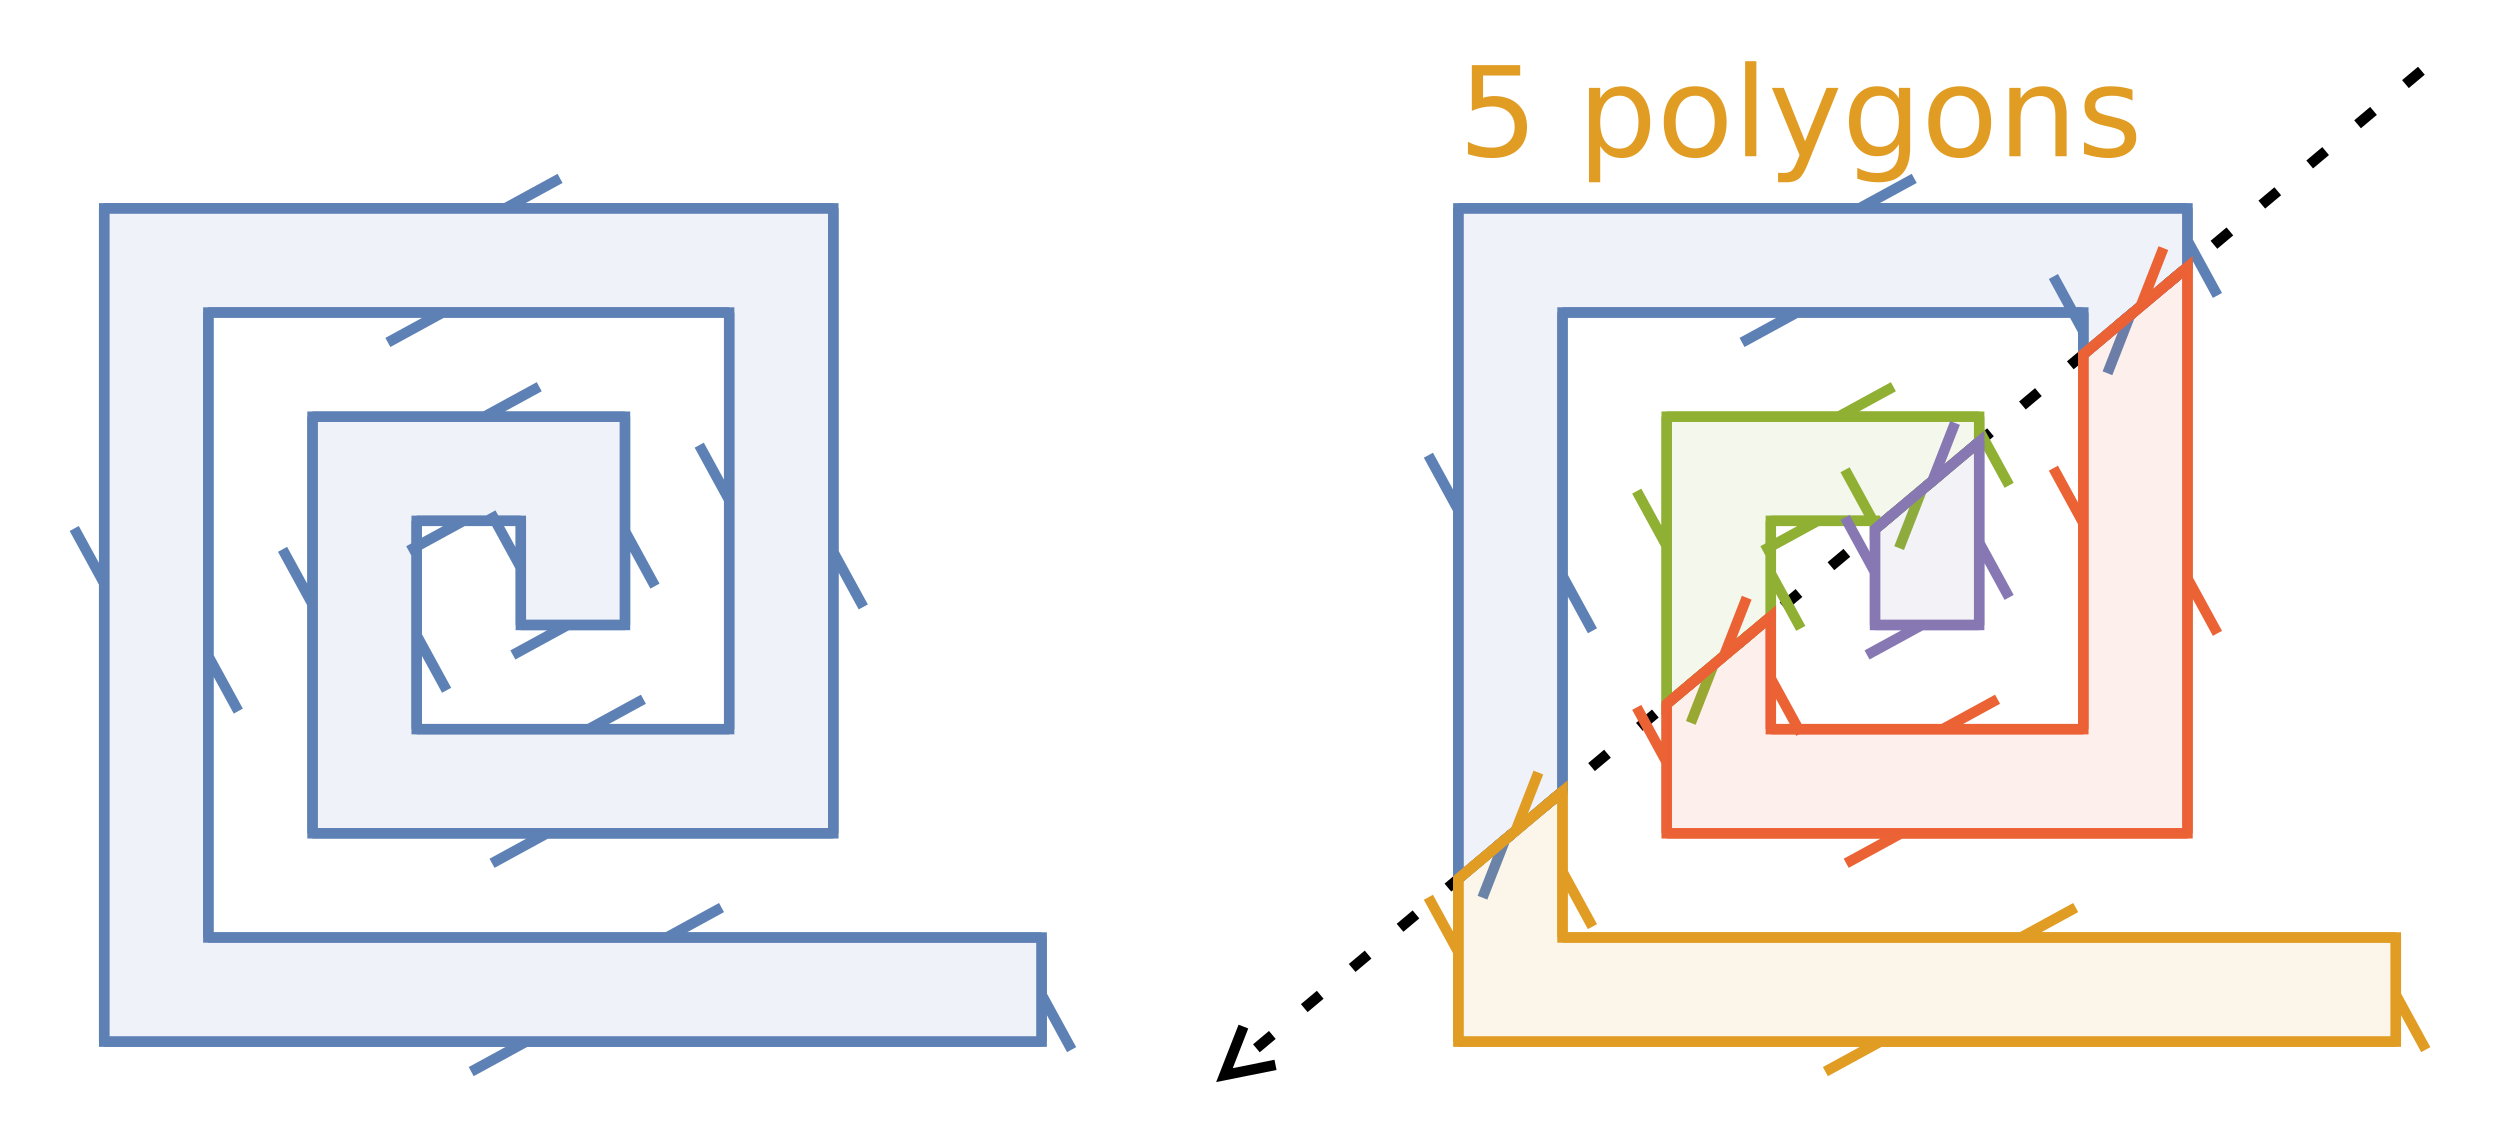
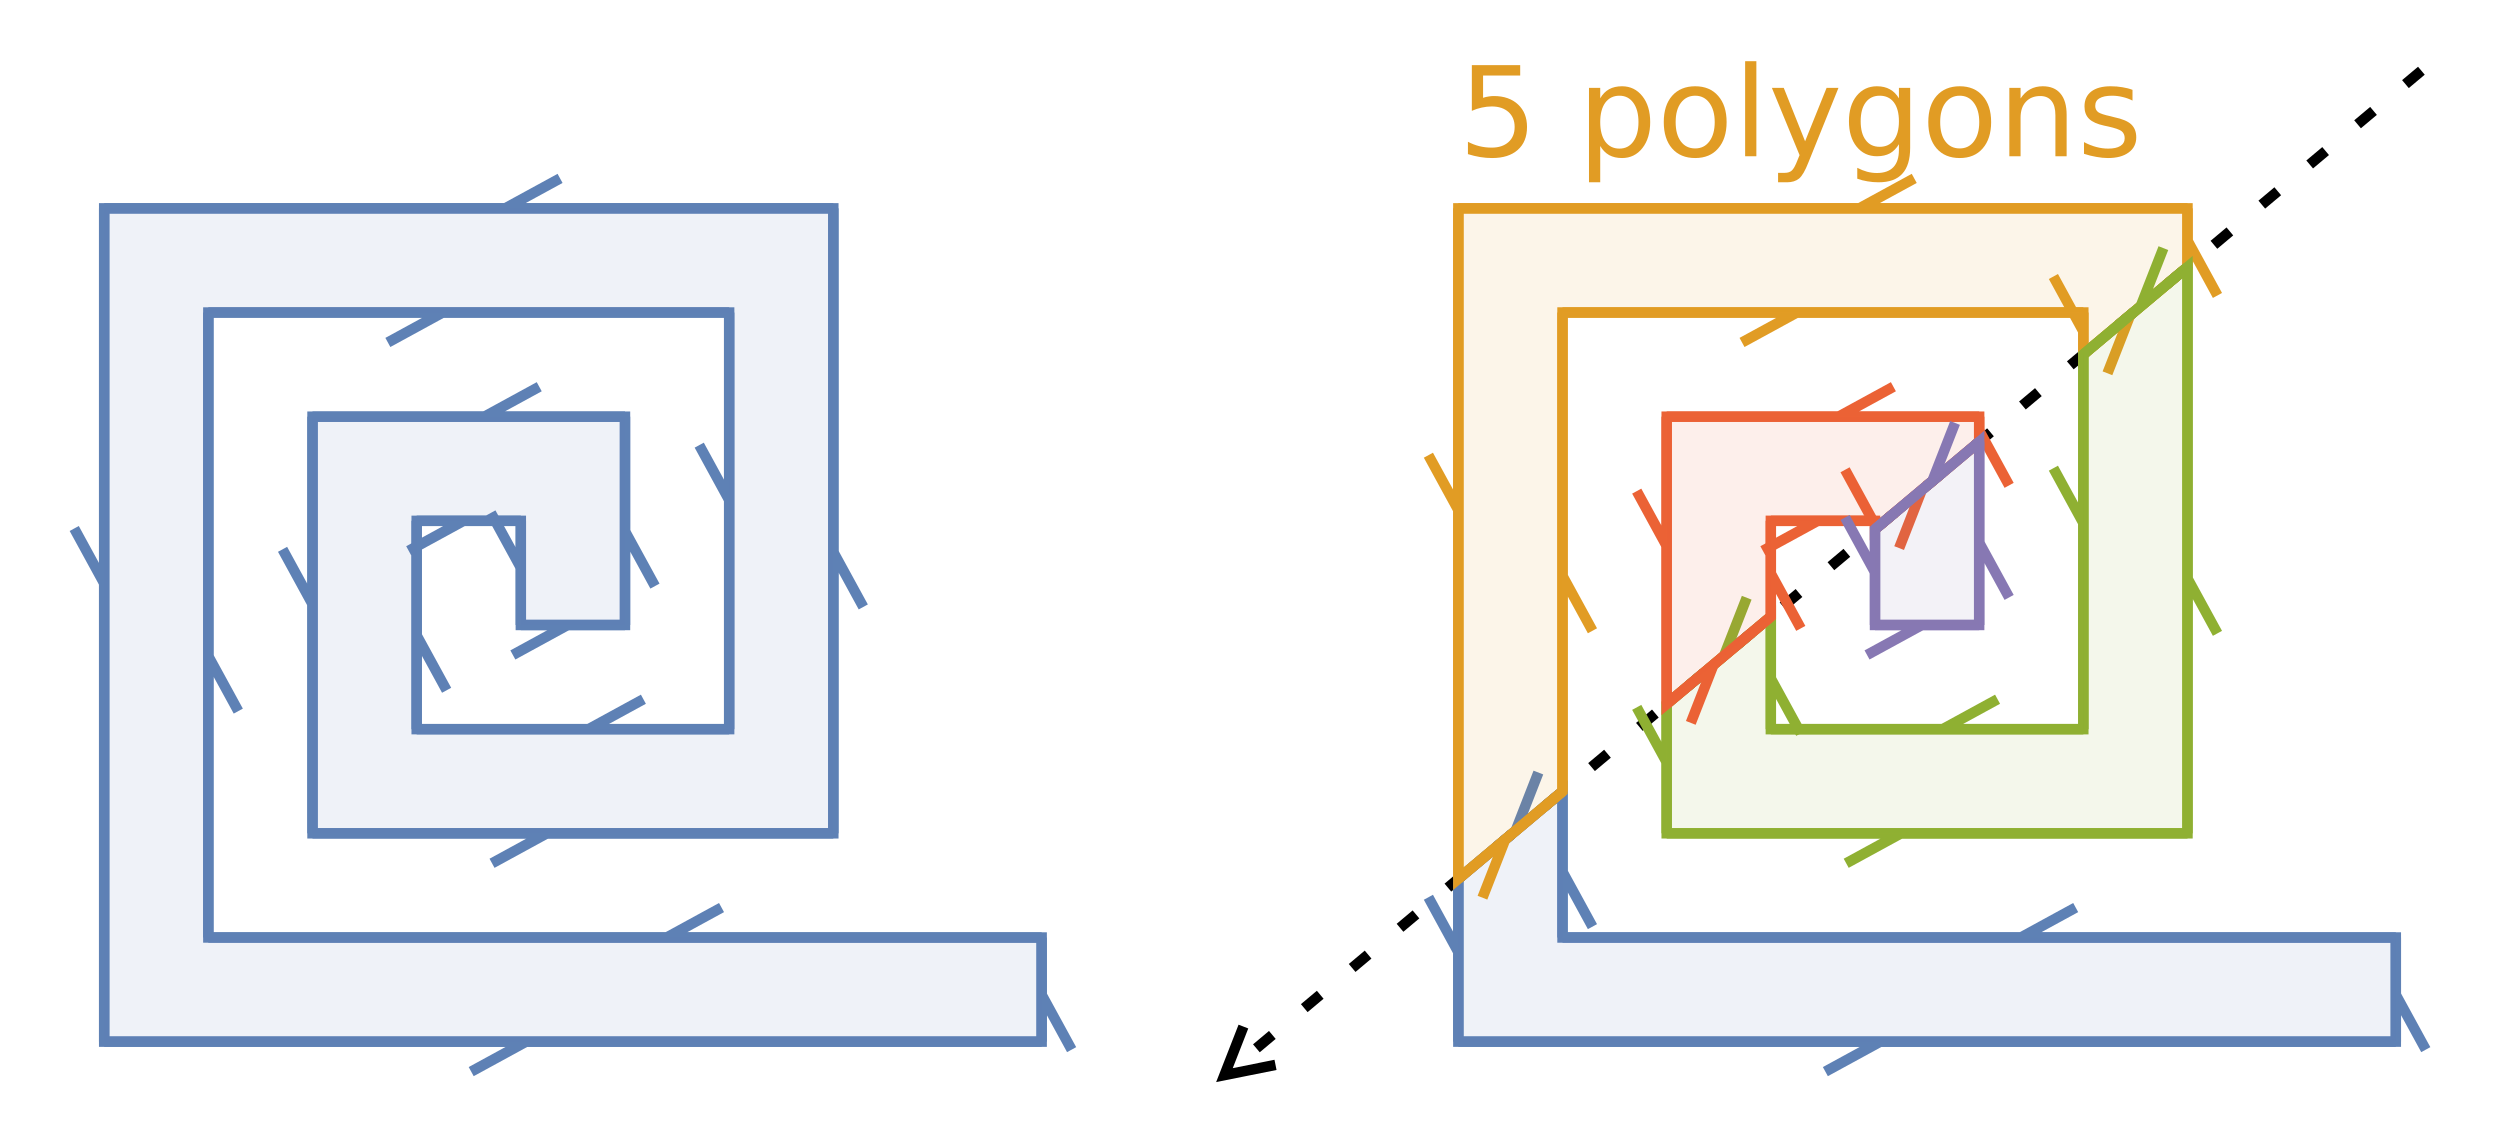
<svg xmlns="http://www.w3.org/2000/svg" xmlns:xlink="http://www.w3.org/1999/xlink" width="240pt" height="110pt" viewBox="0 0 240 110" version="1.1">
  <defs>
    <g>
      <symbol overflow="visible" id="glyph0-0">
        <path style="stroke:none;" d="M 0.594 2.125 L 0.594 -8.469 L 6.594 -8.469 L 6.594 2.125 Z M 1.266 1.453 L 5.938 1.453 L 5.938 -7.781 L 1.266 -7.781 Z M 1.266 1.453 " />
      </symbol>
      <symbol overflow="visible" id="glyph0-1">
        <path style="stroke:none;" d="M 1.297 -8.75 L 5.938 -8.75 L 5.938 -7.75 L 2.375 -7.75 L 2.375 -5.609 C 2.551 -5.672 2.723 -5.711 2.891 -5.734 C 3.066 -5.766 3.238 -5.781 3.406 -5.781 C 4.383 -5.781 5.16 -5.508 5.734 -4.969 C 6.305 -4.438 6.594 -3.719 6.594 -2.812 C 6.594 -1.863 6.297 -1.129 5.703 -0.609 C 5.117 -0.086 4.297 0.172 3.234 0.172 C 2.859 0.172 2.477 0.141 2.094 0.078 C 1.719 0.016 1.328 -0.078 0.922 -0.203 L 0.922 -1.391 C 1.273 -1.203 1.641 -1.062 2.016 -0.969 C 2.391 -0.875 2.785 -0.828 3.203 -0.828 C 3.879 -0.828 4.414 -1.004 4.812 -1.359 C 5.207 -1.711 5.406 -2.195 5.406 -2.812 C 5.406 -3.414 5.207 -3.895 4.812 -4.25 C 4.414 -4.602 3.879 -4.781 3.203 -4.781 C 2.891 -4.781 2.57 -4.742 2.25 -4.672 C 1.938 -4.609 1.617 -4.504 1.297 -4.359 Z M 1.297 -8.75 " />
      </symbol>
      <symbol overflow="visible" id="glyph0-2">
        <path style="stroke:none;" d="" />
      </symbol>
      <symbol overflow="visible" id="glyph0-3">
        <path style="stroke:none;" d="M 2.172 -0.984 L 2.172 2.5 L 1.094 2.5 L 1.094 -6.562 L 2.172 -6.562 L 2.172 -5.562 C 2.398 -5.957 2.688 -6.25 3.031 -6.438 C 3.375 -6.625 3.785 -6.719 4.266 -6.719 C 5.066 -6.719 5.719 -6.398 6.219 -5.766 C 6.719 -5.141 6.969 -4.312 6.969 -3.281 C 6.969 -2.25 6.719 -1.414 6.219 -0.781 C 5.719 -0.145 5.066 0.172 4.266 0.172 C 3.785 0.172 3.375 0.078 3.031 -0.109 C 2.688 -0.305 2.398 -0.598 2.172 -0.984 Z M 5.844 -3.281 C 5.844 -4.07 5.676 -4.691 5.344 -5.141 C 5.02 -5.586 4.578 -5.812 4.016 -5.812 C 3.441 -5.812 2.988 -5.586 2.656 -5.141 C 2.332 -4.691 2.172 -4.07 2.172 -3.281 C 2.172 -2.488 2.332 -1.863 2.656 -1.406 C 2.988 -0.957 3.441 -0.734 4.016 -0.734 C 4.578 -0.734 5.02 -0.957 5.344 -1.406 C 5.676 -1.863 5.844 -2.488 5.844 -3.281 Z M 5.844 -3.281 " />
      </symbol>
      <symbol overflow="visible" id="glyph0-4">
        <path style="stroke:none;" d="M 3.672 -5.812 C 3.098 -5.812 2.641 -5.582 2.297 -5.125 C 1.961 -4.676 1.797 -4.062 1.797 -3.281 C 1.797 -2.488 1.961 -1.867 2.297 -1.422 C 2.629 -0.973 3.086 -0.75 3.672 -0.75 C 4.242 -0.75 4.695 -0.973 5.031 -1.422 C 5.375 -1.879 5.547 -2.5 5.547 -3.281 C 5.547 -4.051 5.375 -4.664 5.031 -5.125 C 4.695 -5.582 4.242 -5.812 3.672 -5.812 Z M 3.672 -6.719 C 4.609 -6.719 5.344 -6.41 5.875 -5.797 C 6.414 -5.191 6.688 -4.352 6.688 -3.281 C 6.688 -2.207 6.414 -1.363 5.875 -0.75 C 5.344 -0.133 4.609 0.172 3.672 0.172 C 2.734 0.172 1.992 -0.133 1.453 -0.75 C 0.922 -1.363 0.656 -2.207 0.656 -3.281 C 0.656 -4.352 0.922 -5.191 1.453 -5.797 C 1.992 -6.41 2.734 -6.719 3.672 -6.719 Z M 3.672 -6.719 " />
      </symbol>
      <symbol overflow="visible" id="glyph0-5">
        <path style="stroke:none;" d="M 1.125 -9.125 L 2.203 -9.125 L 2.203 0 L 1.125 0 Z M 1.125 -9.125 " />
      </symbol>
      <symbol overflow="visible" id="glyph0-6">
        <path style="stroke:none;" d="M 3.859 0.609 C 3.555 1.391 3.258 1.898 2.969 2.141 C 2.676 2.379 2.289 2.5 1.812 2.5 L 0.953 2.5 L 0.953 1.594 L 1.578 1.594 C 1.879 1.594 2.109 1.52 2.266 1.375 C 2.43 1.238 2.613 0.91 2.812 0.391 L 3.016 -0.109 L 0.359 -6.562 L 1.5 -6.562 L 3.547 -1.438 L 5.609 -6.562 L 6.75 -6.562 Z M 3.859 0.609 " />
      </symbol>
      <symbol overflow="visible" id="glyph0-7">
        <path style="stroke:none;" d="M 5.453 -3.359 C 5.453 -4.141 5.289 -4.742 4.969 -5.172 C 4.645 -5.598 4.191 -5.812 3.609 -5.812 C 3.035 -5.812 2.586 -5.598 2.266 -5.172 C 1.941 -4.742 1.781 -4.141 1.781 -3.359 C 1.781 -2.578 1.941 -1.973 2.266 -1.547 C 2.586 -1.117 3.035 -0.906 3.609 -0.906 C 4.191 -0.906 4.645 -1.117 4.969 -1.547 C 5.289 -1.973 5.453 -2.578 5.453 -3.359 Z M 6.531 -0.812 C 6.531 0.301 6.281 1.129 5.781 1.672 C 5.289 2.223 4.531 2.5 3.5 2.5 C 3.125 2.5 2.766 2.469 2.422 2.406 C 2.086 2.352 1.766 2.27 1.453 2.156 L 1.453 1.109 C 1.766 1.273 2.078 1.398 2.391 1.484 C 2.703 1.566 3.016 1.609 3.328 1.609 C 4.035 1.609 4.566 1.422 4.922 1.047 C 5.273 0.68 5.453 0.125 5.453 -0.625 L 5.453 -1.156 C 5.223 -0.77 4.938 -0.477 4.594 -0.281 C 4.25 -0.094 3.832 0 3.344 0 C 2.539 0 1.891 -0.305 1.391 -0.922 C 0.898 -1.535 0.656 -2.348 0.656 -3.359 C 0.656 -4.367 0.898 -5.18 1.391 -5.797 C 1.891 -6.41 2.539 -6.719 3.344 -6.719 C 3.832 -6.719 4.25 -6.617 4.594 -6.422 C 4.938 -6.234 5.223 -5.945 5.453 -5.562 L 5.453 -6.562 L 6.531 -6.562 Z M 6.531 -0.812 " />
      </symbol>
      <symbol overflow="visible" id="glyph0-8">
        <path style="stroke:none;" d="M 6.594 -3.969 L 6.594 0 L 5.516 0 L 5.516 -3.922 C 5.516 -4.547 5.391 -5.008 5.141 -5.312 C 4.898 -5.625 4.539 -5.781 4.062 -5.781 C 3.477 -5.781 3.016 -5.594 2.672 -5.219 C 2.336 -4.852 2.172 -4.348 2.172 -3.703 L 2.172 0 L 1.094 0 L 1.094 -6.562 L 2.172 -6.562 L 2.172 -5.547 C 2.43 -5.941 2.734 -6.234 3.078 -6.422 C 3.43 -6.617 3.836 -6.719 4.297 -6.719 C 5.047 -6.719 5.613 -6.484 6 -6.016 C 6.395 -5.555 6.594 -4.875 6.594 -3.969 Z M 6.594 -3.969 " />
      </symbol>
      <symbol overflow="visible" id="glyph0-9">
        <path style="stroke:none;" d="M 5.312 -6.375 L 5.312 -5.344 C 5.008 -5.5 4.691 -5.613 4.359 -5.688 C 4.035 -5.77 3.695 -5.812 3.344 -5.812 C 2.812 -5.812 2.41 -5.727 2.141 -5.562 C 1.867 -5.406 1.734 -5.16 1.734 -4.828 C 1.734 -4.578 1.828 -4.379 2.016 -4.234 C 2.211 -4.098 2.602 -3.969 3.188 -3.844 L 3.547 -3.75 C 4.316 -3.594 4.863 -3.363 5.188 -3.062 C 5.508 -2.758 5.672 -2.344 5.672 -1.812 C 5.672 -1.195 5.426 -0.711 4.938 -0.359 C 4.457 -0.004 3.797 0.172 2.953 0.172 C 2.598 0.172 2.227 0.133 1.844 0.062 C 1.469 0 1.07 -0.098 0.656 -0.234 L 0.656 -1.359 C 1.051 -1.148 1.441 -0.992 1.828 -0.891 C 2.211 -0.785 2.598 -0.734 2.984 -0.734 C 3.484 -0.734 3.867 -0.816 4.141 -0.984 C 4.422 -1.16 4.562 -1.41 4.562 -1.734 C 4.562 -2.023 4.461 -2.25 4.266 -2.406 C 4.066 -2.562 3.633 -2.711 2.969 -2.859 L 2.594 -2.938 C 1.926 -3.082 1.441 -3.301 1.141 -3.594 C 0.848 -3.883 0.703 -4.281 0.703 -4.781 C 0.703 -5.406 0.922 -5.883 1.359 -6.219 C 1.797 -6.551 2.414 -6.719 3.219 -6.719 C 3.613 -6.719 3.988 -6.688 4.344 -6.625 C 4.695 -6.57 5.02 -6.488 5.312 -6.375 Z M 5.312 -6.375 " />
      </symbol>
    </g>
    <clipPath id="clip1">
      <rect width="240" height="110" />
    </clipPath>
    <g id="surface_0" clip-path="url(#clip1)">
      <path style="fill:none;stroke-width:1;stroke-linecap:butt;stroke-linejoin:miter;stroke:rgb(36.842%,50.678%,70.98%);stroke-opacity:1;stroke-miterlimit:10;" d="M 50 60 L 60 60 M 49.234 62.875 L 54.5 60 " />
      <path style="fill:none;stroke-width:1;stroke-linecap:butt;stroke-linejoin:miter;stroke:rgb(36.842%,50.678%,70.98%);stroke-opacity:1;stroke-miterlimit:10;" d="M 60 60 L 60 40 M 62.875 56.266 L 60 51 " />
      <path style="fill:none;stroke-width:1;stroke-linecap:butt;stroke-linejoin:miter;stroke:rgb(36.842%,50.678%,70.98%);stroke-opacity:1;stroke-miterlimit:10;" d="M 60 40 L 30 40 M 51.766 37.125 L 46.5 40 " />
      <path style="fill:none;stroke-width:1;stroke-linecap:butt;stroke-linejoin:miter;stroke:rgb(36.842%,50.678%,70.98%);stroke-opacity:1;stroke-miterlimit:10;" d="M 30 40 L 30 80 M 27.125 52.734 L 30 58 " />
      <path style="fill:none;stroke-width:1;stroke-linecap:butt;stroke-linejoin:miter;stroke:rgb(36.842%,50.678%,70.98%);stroke-opacity:1;stroke-miterlimit:10;" d="M 30 80 L 80 80 M 47.234 82.875 L 52.5 80 " />
      <path style="fill:none;stroke-width:1;stroke-linecap:butt;stroke-linejoin:miter;stroke:rgb(36.842%,50.678%,70.98%);stroke-opacity:1;stroke-miterlimit:10;" d="M 80 80 L 80 20 M 82.875 58.266 L 80 53 " />
      <path style="fill:none;stroke-width:1;stroke-linecap:butt;stroke-linejoin:miter;stroke:rgb(36.842%,50.678%,70.98%);stroke-opacity:1;stroke-miterlimit:10;" d="M 80 20 L 10 20 M 53.766 17.125 L 48.5 20 " />
      <path style="fill:none;stroke-width:1;stroke-linecap:butt;stroke-linejoin:miter;stroke:rgb(36.842%,50.678%,70.98%);stroke-opacity:1;stroke-miterlimit:10;" d="M 10 20 L 10 100 M 7.125 50.734 L 10 56 " />
      <path style="fill:none;stroke-width:1;stroke-linecap:butt;stroke-linejoin:miter;stroke:rgb(36.842%,50.678%,70.98%);stroke-opacity:1;stroke-miterlimit:10;" d="M 10 100 L 100 100 M 45.234 102.875 L 50.5 100 " />
      <path style="fill:none;stroke-width:1;stroke-linecap:butt;stroke-linejoin:miter;stroke:rgb(36.842%,50.678%,70.98%);stroke-opacity:1;stroke-miterlimit:10;" d="M 100 100 L 100 90 M 102.875 100.766 L 100 95.5 " />
      <path style="fill:none;stroke-width:1;stroke-linecap:butt;stroke-linejoin:miter;stroke:rgb(36.842%,50.678%,70.98%);stroke-opacity:1;stroke-miterlimit:10;" d="M 100 90 L 20 90 M 69.266 87.125 L 64 90 " />
      <path style="fill:none;stroke-width:1;stroke-linecap:butt;stroke-linejoin:miter;stroke:rgb(36.842%,50.678%,70.98%);stroke-opacity:1;stroke-miterlimit:10;" d="M 20 90 L 20 30 M 22.875 68.266 L 20 63 " />
      <path style="fill:none;stroke-width:1;stroke-linecap:butt;stroke-linejoin:miter;stroke:rgb(36.842%,50.678%,70.98%);stroke-opacity:1;stroke-miterlimit:10;" d="M 20 30 L 70 30 M 37.234 32.875 L 42.5 30 " />
      <path style="fill:none;stroke-width:1;stroke-linecap:butt;stroke-linejoin:miter;stroke:rgb(36.842%,50.678%,70.98%);stroke-opacity:1;stroke-miterlimit:10;" d="M 70 30 L 70 70 M 67.125 42.734 L 70 48 " />
      <path style="fill:none;stroke-width:1;stroke-linecap:butt;stroke-linejoin:miter;stroke:rgb(36.842%,50.678%,70.98%);stroke-opacity:1;stroke-miterlimit:10;" d="M 70 70 L 40 70 M 61.766 67.125 L 56.5 70 " />
      <path style="fill:none;stroke-width:1;stroke-linecap:butt;stroke-linejoin:miter;stroke:rgb(36.842%,50.678%,70.98%);stroke-opacity:1;stroke-miterlimit:10;" d="M 40 70 L 40 50 M 42.875 66.266 L 40 61 " />
      <path style="fill:none;stroke-width:1;stroke-linecap:butt;stroke-linejoin:miter;stroke:rgb(36.842%,50.678%,70.98%);stroke-opacity:1;stroke-miterlimit:10;" d="M 40 50 L 50 50 M 39.234 52.875 L 44.5 50 " />
      <path style="fill:none;stroke-width:1;stroke-linecap:butt;stroke-linejoin:miter;stroke:rgb(36.842%,50.678%,70.98%);stroke-opacity:1;stroke-miterlimit:10;" d="M 50 50 L 50 60 M 47.125 49.234 L 50 54.5 " />
      <path style="fill:none;stroke-width:1;stroke-linecap:butt;stroke-linejoin:miter;stroke:rgb(36.842%,50.678%,70.98%);stroke-opacity:1;stroke-miterlimit:10;" d="M 50 60 L 60 60 L 60 40 L 30 40 L 30 80 L 80 80 L 80 20 L 10 20 L 10 100 L 100 100 L 100 90 L 20 90 L 20 30 L 70 30 L 70 70 L 40 70 L 40 50 L 50 50 Z M 50 60 " />
      <path style=" stroke:none;fill-rule:nonzero;fill:rgb(36.842%,50.678%,70.98%);fill-opacity:0.1;" d="M 50 60 L 60 60 L 60 40 L 30 40 L 30 80 L 80 80 L 80 20 L 10 20 L 10 100 L 100 100 L 100 90 L 20 90 L 20 30 L 70 30 L 70 70 L 40 70 L 40 50 L 50 50 Z M 50 60 " />
    </g>
    <clipPath id="clip2">
      <rect width="240" height="110" />
    </clipPath>
    <g id="surface_1" clip-path="url(#clip2)">
-       <path style="fill:none;stroke-width:1;stroke-linecap:butt;stroke-linejoin:miter;stroke:rgb(36.842%,50.678%,70.98%);stroke-opacity:1;stroke-miterlimit:10;" d="M 140 84.367 L 150 75.977 M 142.316 86.18 L 144.5 80.594 " />
-       <path style="fill:none;stroke-width:1;stroke-linecap:butt;stroke-linejoin:miter;stroke:rgb(36.842%,50.678%,70.98%);stroke-opacity:1;stroke-miterlimit:10;" d="M 150 75.977 L 150 30 M 152.875 60.555 L 150 55.289 " />
-       <path style="fill:none;stroke-width:1;stroke-linecap:butt;stroke-linejoin:miter;stroke:rgb(36.842%,50.678%,70.98%);stroke-opacity:1;stroke-miterlimit:10;" d="M 150 30 L 200 30 M 167.234 32.875 L 172.5 30 " />
-       <path style="fill:none;stroke-width:1;stroke-linecap:butt;stroke-linejoin:miter;stroke:rgb(36.842%,50.678%,70.98%);stroke-opacity:1;stroke-miterlimit:10;" d="M 200 30 L 200 34.023 M 197.125 26.543 L 200 31.809 " />
-       <path style="fill:none;stroke-width:1;stroke-linecap:butt;stroke-linejoin:miter;stroke:rgb(36.842%,50.678%,70.98%);stroke-opacity:1;stroke-miterlimit:10;" d="M 200 34.023 L 210 25.633 M 202.316 35.836 L 204.5 30.246 " />
-       <path style="fill:none;stroke-width:1;stroke-linecap:butt;stroke-linejoin:miter;stroke:rgb(36.842%,50.678%,70.98%);stroke-opacity:1;stroke-miterlimit:10;" d="M 210 25.633 L 210 20 M 212.875 28.363 L 210 23.098 " />
-       <path style="fill:none;stroke-width:1;stroke-linecap:butt;stroke-linejoin:miter;stroke:rgb(36.842%,50.678%,70.98%);stroke-opacity:1;stroke-miterlimit:10;" d="M 210 20 L 140 20 M 183.766 17.125 L 178.5 20 " />
-       <path style="fill:none;stroke-width:1;stroke-linecap:butt;stroke-linejoin:miter;stroke:rgb(36.842%,50.678%,70.98%);stroke-opacity:1;stroke-miterlimit:10;" d="M 140 20 L 140 84.367 M 137.125 43.699 L 140 48.965 " />
-       <path style="fill:none;stroke-width:1;stroke-linecap:butt;stroke-linejoin:miter;stroke:rgb(36.842%,50.678%,70.98%);stroke-opacity:1;stroke-miterlimit:10;" d="M 140 84.367 L 150 75.977 L 150 30 L 200 30 L 200 34.023 L 210 25.633 L 210 20 L 140 20 Z M 140 84.367 " />
-       <path style=" stroke:none;fill-rule:nonzero;fill:rgb(36.842%,50.678%,70.98%);fill-opacity:0.1;" d="M 140 84.367 L 150 75.977 L 150 30 L 200 30 L 200 34.023 L 210 25.633 L 210 20 L 140 20 Z M 140 84.367 " />
+       <path style="fill:none;stroke-width:1;stroke-linecap:butt;stroke-linejoin:miter;stroke:rgb(36.842%,50.678%,70.98%);stroke-opacity:1;stroke-miterlimit:10;" d="M 140 84.367 L 140 100 M 137.125 86.137 L 140 91.402 " />
+       <path style="fill:none;stroke-width:1;stroke-linecap:butt;stroke-linejoin:miter;stroke:rgb(36.842%,50.678%,70.98%);stroke-opacity:1;stroke-miterlimit:10;" d="M 140 100 L 230 100 M 175.234 102.875 L 180.5 100 " />
+       <path style="fill:none;stroke-width:1;stroke-linecap:butt;stroke-linejoin:miter;stroke:rgb(36.842%,50.678%,70.98%);stroke-opacity:1;stroke-miterlimit:10;" d="M 230 100 L 230 90 M 232.875 100.766 L 230 95.5 " />
+       <path style="fill:none;stroke-width:1;stroke-linecap:butt;stroke-linejoin:miter;stroke:rgb(36.842%,50.678%,70.98%);stroke-opacity:1;stroke-miterlimit:10;" d="M 230 90 L 150 90 M 199.266 87.125 L 194 90 " />
+       <path style="fill:none;stroke-width:1;stroke-linecap:butt;stroke-linejoin:miter;stroke:rgb(36.842%,50.678%,70.98%);stroke-opacity:1;stroke-miterlimit:10;" d="M 150 90 L 150 75.977 M 152.875 88.957 L 150 83.691 " />
+       <path style="fill:none;stroke-width:1;stroke-linecap:butt;stroke-linejoin:miter;stroke:rgb(36.842%,50.678%,70.98%);stroke-opacity:1;stroke-miterlimit:10;" d="M 150 75.977 L 140 84.367 M 147.684 74.164 L 145.5 79.754 " />
+       <path style="fill:none;stroke-width:1;stroke-linecap:butt;stroke-linejoin:miter;stroke:rgb(36.842%,50.678%,70.98%);stroke-opacity:1;stroke-miterlimit:10;" d="M 140 84.367 L 140 100 L 230 100 L 230 90 L 150 90 L 150 75.977 Z M 140 84.367 " />
+       <path style=" stroke:none;fill-rule:nonzero;fill:rgb(36.842%,50.678%,70.98%);fill-opacity:0.1;" d="M 140 84.367 L 140 100 L 230 100 L 230 90 L 150 90 L 150 75.977 Z M 140 84.367 " />
    </g>
    <clipPath id="clip3">
      <rect width="240" height="110" />
    </clipPath>
    <g id="surface_2" clip-path="url(#clip3)">
-       <path style="fill:none;stroke-width:1;stroke-linecap:butt;stroke-linejoin:miter;stroke:rgb(88.072%,61.104%,14.205%);stroke-opacity:1;stroke-miterlimit:10;" d="M 140 84.367 L 140 100 M 137.125 86.137 L 140 91.402 " />
-       <path style="fill:none;stroke-width:1;stroke-linecap:butt;stroke-linejoin:miter;stroke:rgb(88.072%,61.104%,14.205%);stroke-opacity:1;stroke-miterlimit:10;" d="M 140 100 L 230 100 M 175.234 102.875 L 180.5 100 " />
-       <path style="fill:none;stroke-width:1;stroke-linecap:butt;stroke-linejoin:miter;stroke:rgb(88.072%,61.104%,14.205%);stroke-opacity:1;stroke-miterlimit:10;" d="M 230 100 L 230 90 M 232.875 100.766 L 230 95.5 " />
-       <path style="fill:none;stroke-width:1;stroke-linecap:butt;stroke-linejoin:miter;stroke:rgb(88.072%,61.104%,14.205%);stroke-opacity:1;stroke-miterlimit:10;" d="M 230 90 L 150 90 M 199.266 87.125 L 194 90 " />
-       <path style="fill:none;stroke-width:1;stroke-linecap:butt;stroke-linejoin:miter;stroke:rgb(88.072%,61.104%,14.205%);stroke-opacity:1;stroke-miterlimit:10;" d="M 150 90 L 150 75.977 M 152.875 88.957 L 150 83.691 " />
-       <path style="fill:none;stroke-width:1;stroke-linecap:butt;stroke-linejoin:miter;stroke:rgb(88.072%,61.104%,14.205%);stroke-opacity:1;stroke-miterlimit:10;" d="M 150 75.977 L 140 84.367 M 147.684 74.164 L 145.5 79.754 " />
-       <path style="fill:none;stroke-width:1;stroke-linecap:butt;stroke-linejoin:miter;stroke:rgb(88.072%,61.104%,14.205%);stroke-opacity:1;stroke-miterlimit:10;" d="M 140 84.367 L 140 100 L 230 100 L 230 90 L 150 90 L 150 75.977 Z M 140 84.367 " />
-       <path style=" stroke:none;fill-rule:nonzero;fill:rgb(88.072%,61.104%,14.205%);fill-opacity:0.1;" d="M 140 84.367 L 140 100 L 230 100 L 230 90 L 150 90 L 150 75.977 Z M 140 84.367 " />
+       <path style="fill:none;stroke-width:1;stroke-linecap:butt;stroke-linejoin:miter;stroke:rgb(88.072%,61.104%,14.205%);stroke-opacity:1;stroke-miterlimit:10;" d="M 140 84.367 L 150 75.977 M 142.316 86.18 L 144.5 80.594 " />
+       <path style="fill:none;stroke-width:1;stroke-linecap:butt;stroke-linejoin:miter;stroke:rgb(88.072%,61.104%,14.205%);stroke-opacity:1;stroke-miterlimit:10;" d="M 150 75.977 L 150 30 M 152.875 60.555 L 150 55.289 " />
+       <path style="fill:none;stroke-width:1;stroke-linecap:butt;stroke-linejoin:miter;stroke:rgb(88.072%,61.104%,14.205%);stroke-opacity:1;stroke-miterlimit:10;" d="M 150 30 L 200 30 M 167.234 32.875 L 172.5 30 " />
+       <path style="fill:none;stroke-width:1;stroke-linecap:butt;stroke-linejoin:miter;stroke:rgb(88.072%,61.104%,14.205%);stroke-opacity:1;stroke-miterlimit:10;" d="M 200 30 L 200 34.023 M 197.125 26.543 L 200 31.809 " />
+       <path style="fill:none;stroke-width:1;stroke-linecap:butt;stroke-linejoin:miter;stroke:rgb(88.072%,61.104%,14.205%);stroke-opacity:1;stroke-miterlimit:10;" d="M 200 34.023 L 210 25.633 M 202.316 35.836 L 204.5 30.246 " />
+       <path style="fill:none;stroke-width:1;stroke-linecap:butt;stroke-linejoin:miter;stroke:rgb(88.072%,61.104%,14.205%);stroke-opacity:1;stroke-miterlimit:10;" d="M 210 25.633 L 210 20 M 212.875 28.363 L 210 23.098 " />
+       <path style="fill:none;stroke-width:1;stroke-linecap:butt;stroke-linejoin:miter;stroke:rgb(88.072%,61.104%,14.205%);stroke-opacity:1;stroke-miterlimit:10;" d="M 210 20 L 140 20 M 183.766 17.125 L 178.5 20 " />
+       <path style="fill:none;stroke-width:1;stroke-linecap:butt;stroke-linejoin:miter;stroke:rgb(88.072%,61.104%,14.205%);stroke-opacity:1;stroke-miterlimit:10;" d="M 140 20 L 140 84.367 M 137.125 43.699 L 140 48.965 " />
+       <path style="fill:none;stroke-width:1;stroke-linecap:butt;stroke-linejoin:miter;stroke:rgb(88.072%,61.104%,14.205%);stroke-opacity:1;stroke-miterlimit:10;" d="M 140 84.367 L 150 75.977 L 150 30 L 200 30 L 200 34.023 L 210 25.633 L 210 20 L 140 20 Z M 140 84.367 " />
+       <path style=" stroke:none;fill-rule:nonzero;fill:rgb(88.072%,61.104%,14.205%);fill-opacity:0.1;" d="M 140 84.367 L 150 75.977 L 150 30 L 200 30 L 200 34.023 L 210 25.633 L 210 20 L 140 20 Z M 140 84.367 " />
    </g>
    <clipPath id="clip4">
      <rect width="240" height="110" />
    </clipPath>
    <g id="surface_3" clip-path="url(#clip4)">
-       <path style="fill:none;stroke-width:1;stroke-linecap:butt;stroke-linejoin:miter;stroke:rgb(56.018%,69.157%,19.488%);stroke-opacity:1;stroke-miterlimit:10;" d="M 160 67.586 L 170 59.195 M 162.316 69.398 L 164.5 63.809 " />
-       <path style="fill:none;stroke-width:1;stroke-linecap:butt;stroke-linejoin:miter;stroke:rgb(56.018%,69.157%,19.488%);stroke-opacity:1;stroke-miterlimit:10;" d="M 170 59.195 L 170 50 M 172.875 60.324 L 170 55.059 " />
-       <path style="fill:none;stroke-width:1;stroke-linecap:butt;stroke-linejoin:miter;stroke:rgb(56.018%,69.157%,19.488%);stroke-opacity:1;stroke-miterlimit:10;" d="M 170 50 L 180 50 M 169.234 52.875 L 174.5 50 " />
-       <path style="fill:none;stroke-width:1;stroke-linecap:butt;stroke-linejoin:miter;stroke:rgb(56.018%,69.157%,19.488%);stroke-opacity:1;stroke-miterlimit:10;" d="M 180 50 L 180 50.805 M 177.125 45.098 L 180 50.363 " />
-       <path style="fill:none;stroke-width:1;stroke-linecap:butt;stroke-linejoin:miter;stroke:rgb(56.018%,69.157%,19.488%);stroke-opacity:1;stroke-miterlimit:10;" d="M 180 50.805 L 190 42.414 M 182.316 52.617 L 184.5 47.027 " />
-       <path style="fill:none;stroke-width:1;stroke-linecap:butt;stroke-linejoin:miter;stroke:rgb(56.018%,69.157%,19.488%);stroke-opacity:1;stroke-miterlimit:10;" d="M 190 42.414 L 190 40 M 192.875 46.594 L 190 41.328 " />
-       <path style="fill:none;stroke-width:1;stroke-linecap:butt;stroke-linejoin:miter;stroke:rgb(56.018%,69.157%,19.488%);stroke-opacity:1;stroke-miterlimit:10;" d="M 190 40 L 160 40 M 181.766 37.125 L 176.5 40 " />
-       <path style="fill:none;stroke-width:1;stroke-linecap:butt;stroke-linejoin:miter;stroke:rgb(56.018%,69.157%,19.488%);stroke-opacity:1;stroke-miterlimit:10;" d="M 160 40 L 160 67.586 M 157.125 47.148 L 160 52.414 " />
-       <path style="fill:none;stroke-width:1;stroke-linecap:butt;stroke-linejoin:miter;stroke:rgb(56.018%,69.157%,19.488%);stroke-opacity:1;stroke-miterlimit:10;" d="M 160 67.586 L 170 59.195 L 170 50 L 180 50 L 180 50.805 L 190 42.414 L 190 40 L 160 40 Z M 160 67.586 " />
-       <path style=" stroke:none;fill-rule:nonzero;fill:rgb(56.018%,69.157%,19.488%);fill-opacity:0.1;" d="M 160 67.586 L 170 59.195 L 170 50 L 180 50 L 180 50.805 L 190 42.414 L 190 40 L 160 40 Z M 160 67.586 " />
+       <path style="fill:none;stroke-width:1;stroke-linecap:butt;stroke-linejoin:miter;stroke:rgb(56.018%,69.157%,19.488%);stroke-opacity:1;stroke-miterlimit:10;" d="M 160 67.586 L 160 80 M 157.125 67.906 L 160 73.172 " />
+       <path style="fill:none;stroke-width:1;stroke-linecap:butt;stroke-linejoin:miter;stroke:rgb(56.018%,69.157%,19.488%);stroke-opacity:1;stroke-miterlimit:10;" d="M 160 80 L 210 80 M 177.234 82.875 L 182.5 80 " />
+       <path style="fill:none;stroke-width:1;stroke-linecap:butt;stroke-linejoin:miter;stroke:rgb(56.018%,69.157%,19.488%);stroke-opacity:1;stroke-miterlimit:10;" d="M 210 80 L 210 25.633 M 212.875 60.801 L 210 55.535 " />
+       <path style="fill:none;stroke-width:1;stroke-linecap:butt;stroke-linejoin:miter;stroke:rgb(56.018%,69.157%,19.488%);stroke-opacity:1;stroke-miterlimit:10;" d="M 210 25.633 L 200 34.023 M 207.684 23.82 L 205.5 29.406 " />
+       <path style="fill:none;stroke-width:1;stroke-linecap:butt;stroke-linejoin:miter;stroke:rgb(56.018%,69.157%,19.488%);stroke-opacity:1;stroke-miterlimit:10;" d="M 200 34.023 L 200 70 M 197.125 44.945 L 200 50.211 " />
+       <path style="fill:none;stroke-width:1;stroke-linecap:butt;stroke-linejoin:miter;stroke:rgb(56.018%,69.157%,19.488%);stroke-opacity:1;stroke-miterlimit:10;" d="M 200 70 L 170 70 M 191.766 67.125 L 186.5 70 " />
+       <path style="fill:none;stroke-width:1;stroke-linecap:butt;stroke-linejoin:miter;stroke:rgb(56.018%,69.157%,19.488%);stroke-opacity:1;stroke-miterlimit:10;" d="M 170 70 L 170 59.195 M 172.875 70.402 L 170 65.137 " />
+       <path style="fill:none;stroke-width:1;stroke-linecap:butt;stroke-linejoin:miter;stroke:rgb(56.018%,69.157%,19.488%);stroke-opacity:1;stroke-miterlimit:10;" d="M 170 59.195 L 160 67.586 M 167.684 57.383 L 165.5 62.973 " />
+       <path style="fill:none;stroke-width:1;stroke-linecap:butt;stroke-linejoin:miter;stroke:rgb(56.018%,69.157%,19.488%);stroke-opacity:1;stroke-miterlimit:10;" d="M 160 67.586 L 160 80 L 210 80 L 210 25.633 L 200 34.023 L 200 70 L 170 70 L 170 59.195 Z M 160 67.586 " />
+       <path style=" stroke:none;fill-rule:nonzero;fill:rgb(56.018%,69.157%,19.488%);fill-opacity:0.1;" d="M 160 67.586 L 160 80 L 210 80 L 210 25.633 L 200 34.023 L 200 70 L 170 70 L 170 59.195 Z M 160 67.586 " />
    </g>
    <clipPath id="clip5">
      <rect width="240" height="110" />
    </clipPath>
    <g id="surface_4" clip-path="url(#clip5)">
-       <path style="fill:none;stroke-width:1;stroke-linecap:butt;stroke-linejoin:miter;stroke:rgb(92.253%,38.563%,20.918%);stroke-opacity:1;stroke-miterlimit:10;" d="M 160 67.586 L 160 80 M 157.125 67.906 L 160 73.172 " />
-       <path style="fill:none;stroke-width:1;stroke-linecap:butt;stroke-linejoin:miter;stroke:rgb(92.253%,38.563%,20.918%);stroke-opacity:1;stroke-miterlimit:10;" d="M 160 80 L 210 80 M 177.234 82.875 L 182.5 80 " />
-       <path style="fill:none;stroke-width:1;stroke-linecap:butt;stroke-linejoin:miter;stroke:rgb(92.253%,38.563%,20.918%);stroke-opacity:1;stroke-miterlimit:10;" d="M 210 80 L 210 25.633 M 212.875 60.801 L 210 55.535 " />
-       <path style="fill:none;stroke-width:1;stroke-linecap:butt;stroke-linejoin:miter;stroke:rgb(92.253%,38.563%,20.918%);stroke-opacity:1;stroke-miterlimit:10;" d="M 210 25.633 L 200 34.023 M 207.684 23.82 L 205.5 29.406 " />
-       <path style="fill:none;stroke-width:1;stroke-linecap:butt;stroke-linejoin:miter;stroke:rgb(92.253%,38.563%,20.918%);stroke-opacity:1;stroke-miterlimit:10;" d="M 200 34.023 L 200 70 M 197.125 44.945 L 200 50.211 " />
-       <path style="fill:none;stroke-width:1;stroke-linecap:butt;stroke-linejoin:miter;stroke:rgb(92.253%,38.563%,20.918%);stroke-opacity:1;stroke-miterlimit:10;" d="M 200 70 L 170 70 M 191.766 67.125 L 186.5 70 " />
-       <path style="fill:none;stroke-width:1;stroke-linecap:butt;stroke-linejoin:miter;stroke:rgb(92.253%,38.563%,20.918%);stroke-opacity:1;stroke-miterlimit:10;" d="M 170 70 L 170 59.195 M 172.875 70.402 L 170 65.137 " />
-       <path style="fill:none;stroke-width:1;stroke-linecap:butt;stroke-linejoin:miter;stroke:rgb(92.253%,38.563%,20.918%);stroke-opacity:1;stroke-miterlimit:10;" d="M 170 59.195 L 160 67.586 M 167.684 57.383 L 165.5 62.973 " />
-       <path style="fill:none;stroke-width:1;stroke-linecap:butt;stroke-linejoin:miter;stroke:rgb(92.253%,38.563%,20.918%);stroke-opacity:1;stroke-miterlimit:10;" d="M 160 67.586 L 160 80 L 210 80 L 210 25.633 L 200 34.023 L 200 70 L 170 70 L 170 59.195 Z M 160 67.586 " />
-       <path style=" stroke:none;fill-rule:nonzero;fill:rgb(92.253%,38.563%,20.918%);fill-opacity:0.1;" d="M 160 67.586 L 160 80 L 210 80 L 210 25.633 L 200 34.023 L 200 70 L 170 70 L 170 59.195 Z M 160 67.586 " />
+       <path style="fill:none;stroke-width:1;stroke-linecap:butt;stroke-linejoin:miter;stroke:rgb(92.253%,38.563%,20.918%);stroke-opacity:1;stroke-miterlimit:10;" d="M 160 67.586 L 170 59.195 M 162.316 69.398 L 164.5 63.809 " />
+       <path style="fill:none;stroke-width:1;stroke-linecap:butt;stroke-linejoin:miter;stroke:rgb(92.253%,38.563%,20.918%);stroke-opacity:1;stroke-miterlimit:10;" d="M 170 59.195 L 170 50 M 172.875 60.324 L 170 55.059 " />
+       <path style="fill:none;stroke-width:1;stroke-linecap:butt;stroke-linejoin:miter;stroke:rgb(92.253%,38.563%,20.918%);stroke-opacity:1;stroke-miterlimit:10;" d="M 170 50 L 180 50 M 169.234 52.875 L 174.5 50 " />
+       <path style="fill:none;stroke-width:1;stroke-linecap:butt;stroke-linejoin:miter;stroke:rgb(92.253%,38.563%,20.918%);stroke-opacity:1;stroke-miterlimit:10;" d="M 180 50 L 180 50.805 M 177.125 45.098 L 180 50.363 " />
+       <path style="fill:none;stroke-width:1;stroke-linecap:butt;stroke-linejoin:miter;stroke:rgb(92.253%,38.563%,20.918%);stroke-opacity:1;stroke-miterlimit:10;" d="M 180 50.805 L 190 42.414 M 182.316 52.617 L 184.5 47.027 " />
+       <path style="fill:none;stroke-width:1;stroke-linecap:butt;stroke-linejoin:miter;stroke:rgb(92.253%,38.563%,20.918%);stroke-opacity:1;stroke-miterlimit:10;" d="M 190 42.414 L 190 40 M 192.875 46.594 L 190 41.328 " />
+       <path style="fill:none;stroke-width:1;stroke-linecap:butt;stroke-linejoin:miter;stroke:rgb(92.253%,38.563%,20.918%);stroke-opacity:1;stroke-miterlimit:10;" d="M 190 40 L 160 40 M 181.766 37.125 L 176.5 40 " />
+       <path style="fill:none;stroke-width:1;stroke-linecap:butt;stroke-linejoin:miter;stroke:rgb(92.253%,38.563%,20.918%);stroke-opacity:1;stroke-miterlimit:10;" d="M 160 40 L 160 67.586 M 157.125 47.148 L 160 52.414 " />
+       <path style="fill:none;stroke-width:1;stroke-linecap:butt;stroke-linejoin:miter;stroke:rgb(92.253%,38.563%,20.918%);stroke-opacity:1;stroke-miterlimit:10;" d="M 160 67.586 L 170 59.195 L 170 50 L 180 50 L 180 50.805 L 190 42.414 L 190 40 L 160 40 Z M 160 67.586 " />
+       <path style=" stroke:none;fill-rule:nonzero;fill:rgb(92.253%,38.563%,20.918%);fill-opacity:0.1;" d="M 160 67.586 L 170 59.195 L 170 50 L 180 50 L 180 50.805 L 190 42.414 L 190 40 L 160 40 Z M 160 67.586 " />
    </g>
    <clipPath id="clip6">
      <rect width="240" height="110" />
    </clipPath>
    <g id="surface_5" clip-path="url(#clip6)">
      <path style="fill:none;stroke-width:1;stroke-linecap:butt;stroke-linejoin:miter;stroke:rgb(52.849%,47.062%,70.135%);stroke-opacity:1;stroke-miterlimit:10;" d="M 180 50.805 L 180 60 M 177.125 49.676 L 180 54.941 " />
      <path style="fill:none;stroke-width:1;stroke-linecap:butt;stroke-linejoin:miter;stroke:rgb(52.849%,47.062%,70.135%);stroke-opacity:1;stroke-miterlimit:10;" d="M 180 60 L 190 60 M 179.234 62.875 L 184.5 60 " />
      <path style="fill:none;stroke-width:1;stroke-linecap:butt;stroke-linejoin:miter;stroke:rgb(52.849%,47.062%,70.135%);stroke-opacity:1;stroke-miterlimit:10;" d="M 190 60 L 190 42.414 M 192.875 57.352 L 190 52.086 " />
      <path style="fill:none;stroke-width:1;stroke-linecap:butt;stroke-linejoin:miter;stroke:rgb(52.849%,47.062%,70.135%);stroke-opacity:1;stroke-miterlimit:10;" d="M 190 42.414 L 180 50.805 M 187.684 40.602 L 185.5 46.191 " />
      <path style="fill:none;stroke-width:1;stroke-linecap:butt;stroke-linejoin:miter;stroke:rgb(52.849%,47.062%,70.135%);stroke-opacity:1;stroke-miterlimit:10;" d="M 180 50.805 L 180 60 L 190 60 L 190 42.414 Z M 180 50.805 " />
      <path style=" stroke:none;fill-rule:nonzero;fill:rgb(52.849%,47.062%,70.135%);fill-opacity:0.1;" d="M 180 50.805 L 180 60 L 190 60 L 190 42.414 Z M 180 50.805 " />
    </g>
  </defs>
  <g id="3_complicated">
    <path style="fill:none;stroke-width:1;stroke-linecap:butt;stroke-linejoin:miter;stroke:rgb(0%,0%,0%);stroke-opacity:1;stroke-dasharray:2,4;stroke-miterlimit:10;" d="M 232.453 6.789 L 117.547 103.211 " />
    <path style="fill:none;stroke-width:1;stroke-linecap:butt;stroke-linejoin:miter;stroke:rgb(0%,0%,0%);stroke-opacity:1;stroke-miterlimit:10;" d="M 122.449 102.227 L 117.547 103.211 L 119.367 98.551 " />
    <use xlink:href="#surface_0" />
    <use xlink:href="#surface_1" />
    <use xlink:href="#surface_2" />
    <use xlink:href="#surface_3" />
    <use xlink:href="#surface_4" />
    <use xlink:href="#surface_5" />
    <g style="fill:rgb(88.072%,61.104%,14.205%);fill-opacity:1;">
      <use xlink:href="#glyph0-1" x="140" y="15" />
      <use xlink:href="#glyph0-2" x="147.635" y="15" />
      <use xlink:href="#glyph0-3" x="151.449" y="15" />
      <use xlink:href="#glyph0-4" x="159.066" y="15" />
      <use xlink:href="#glyph0-5" x="166.408" y="15" />
      <use xlink:href="#glyph0-6" x="169.742" y="15" />
      <use xlink:href="#glyph0-7" x="176.844" y="15" />
      <use xlink:href="#glyph0-4" x="184.461" y="15" />
      <use xlink:href="#glyph0-8" x="191.803" y="15" />
      <use xlink:href="#glyph0-9" x="199.408" y="15" />
    </g>
  </g>
</svg>
